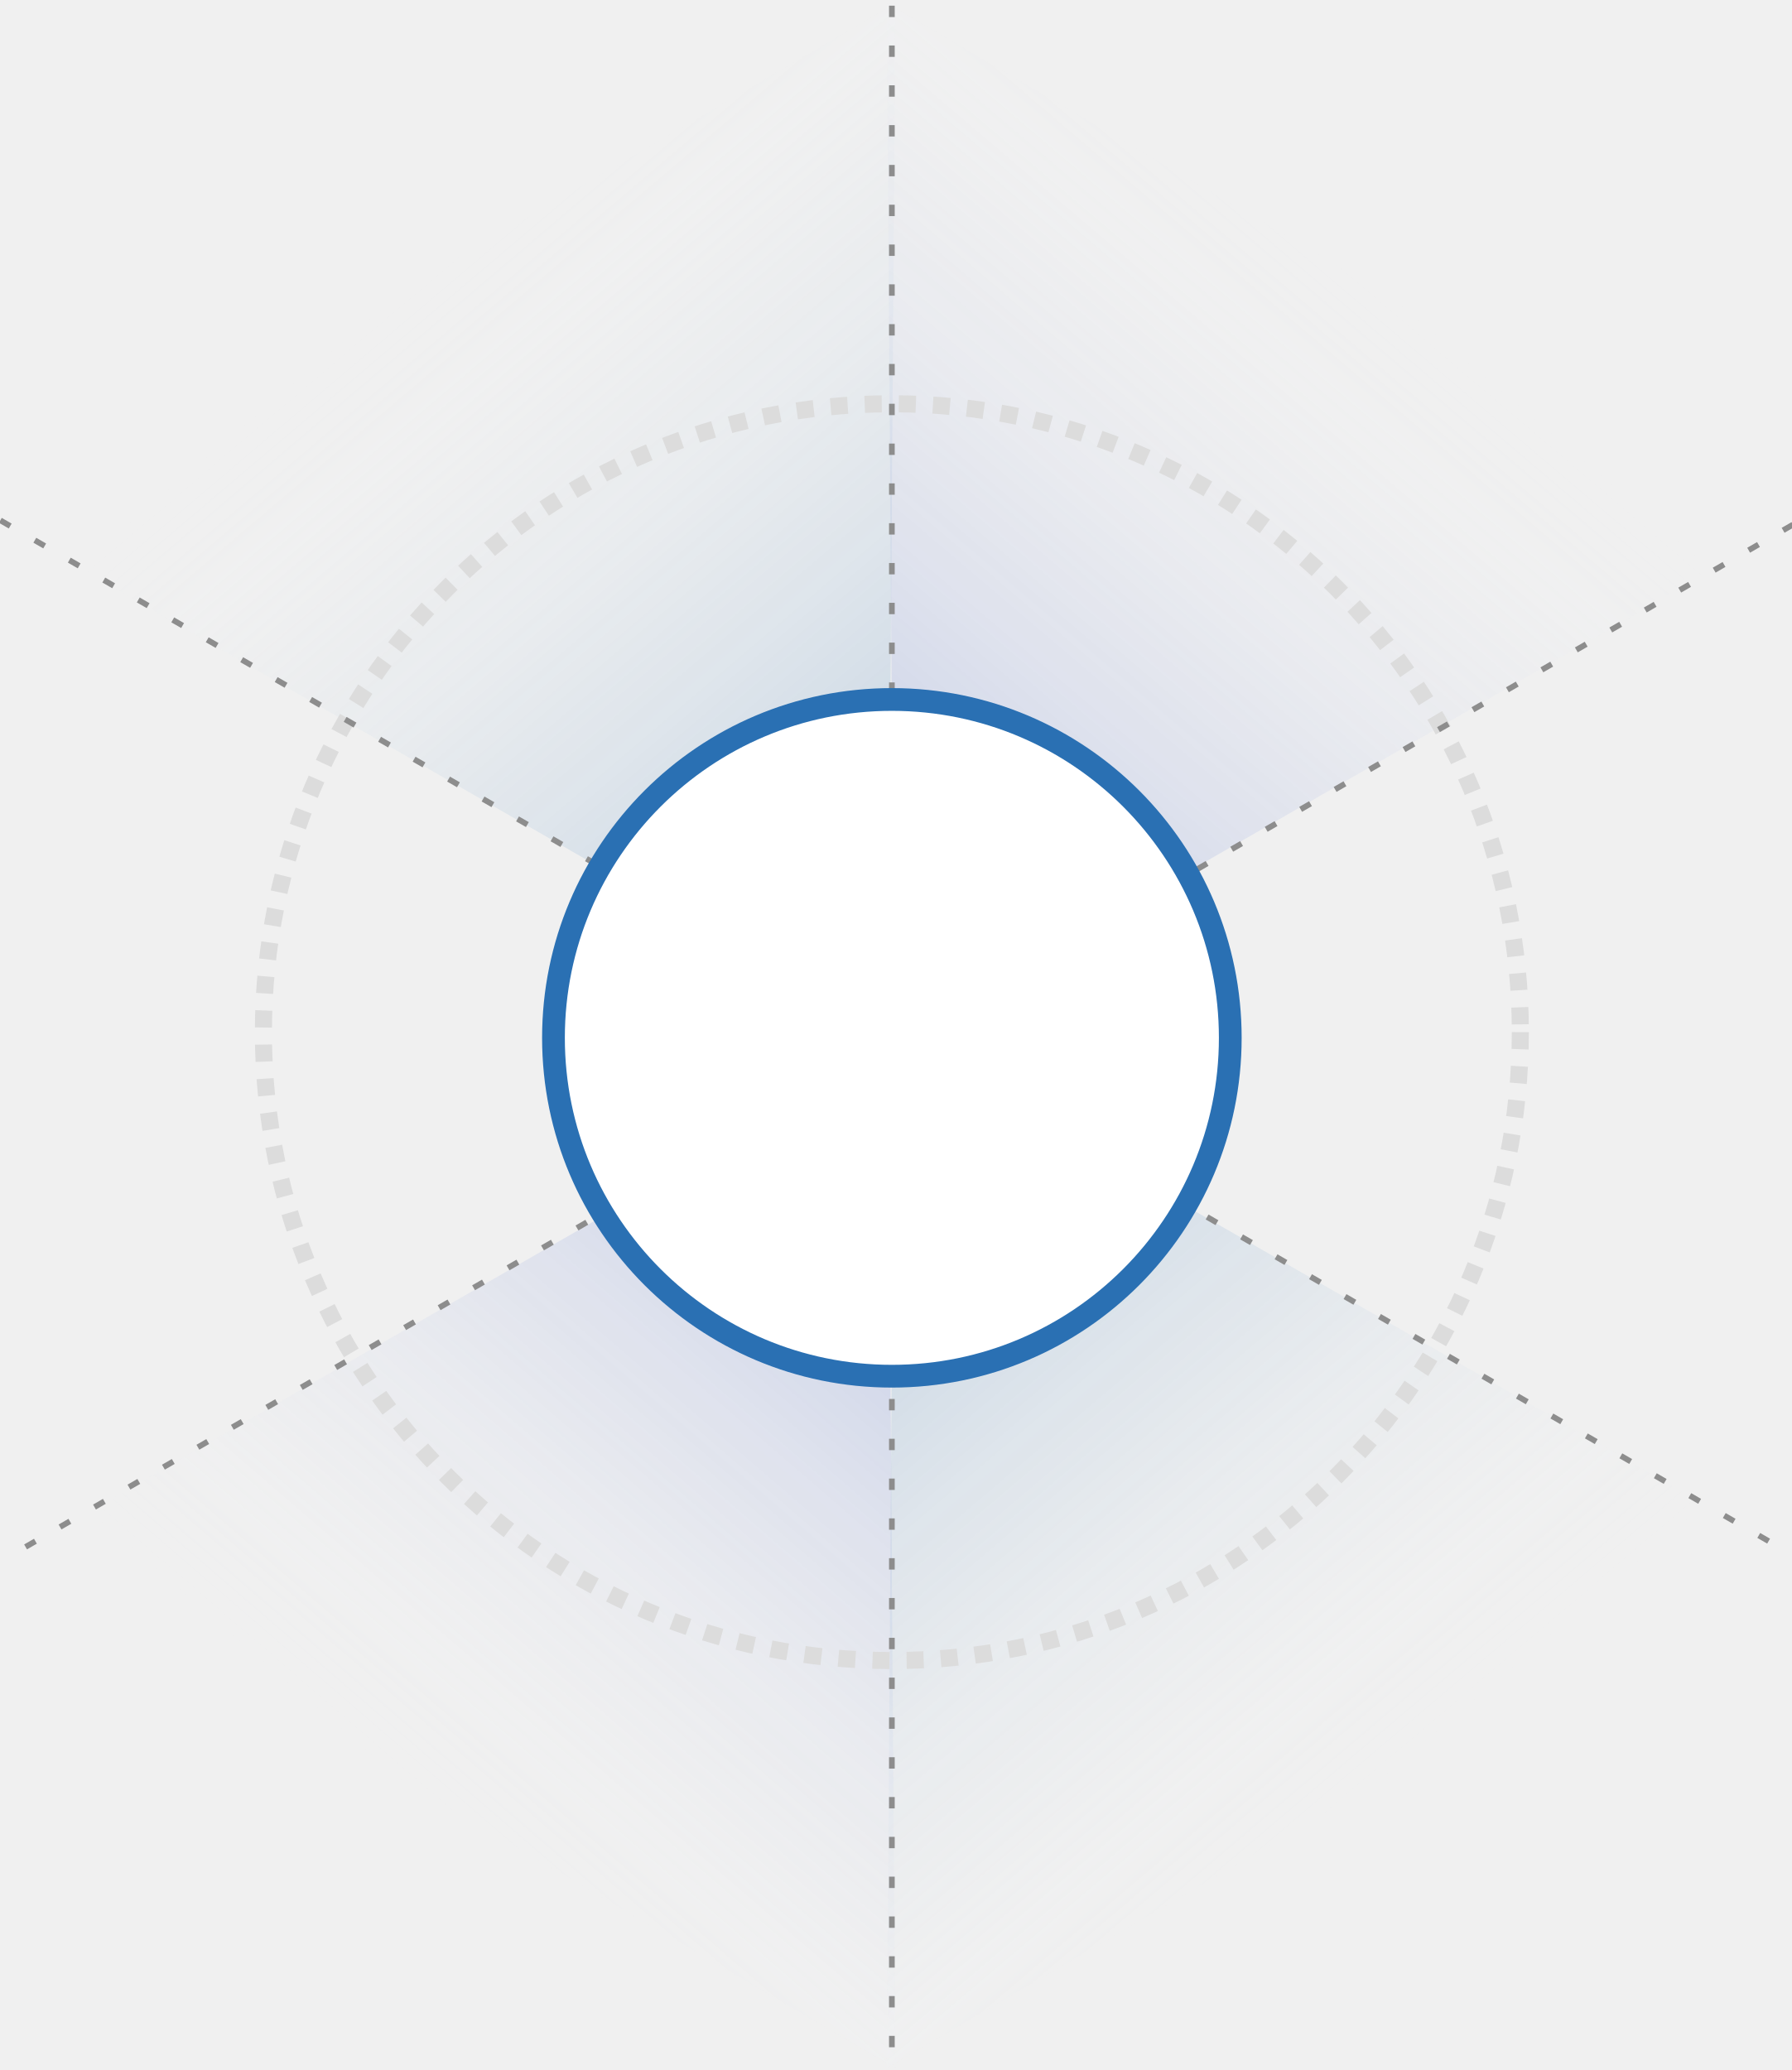
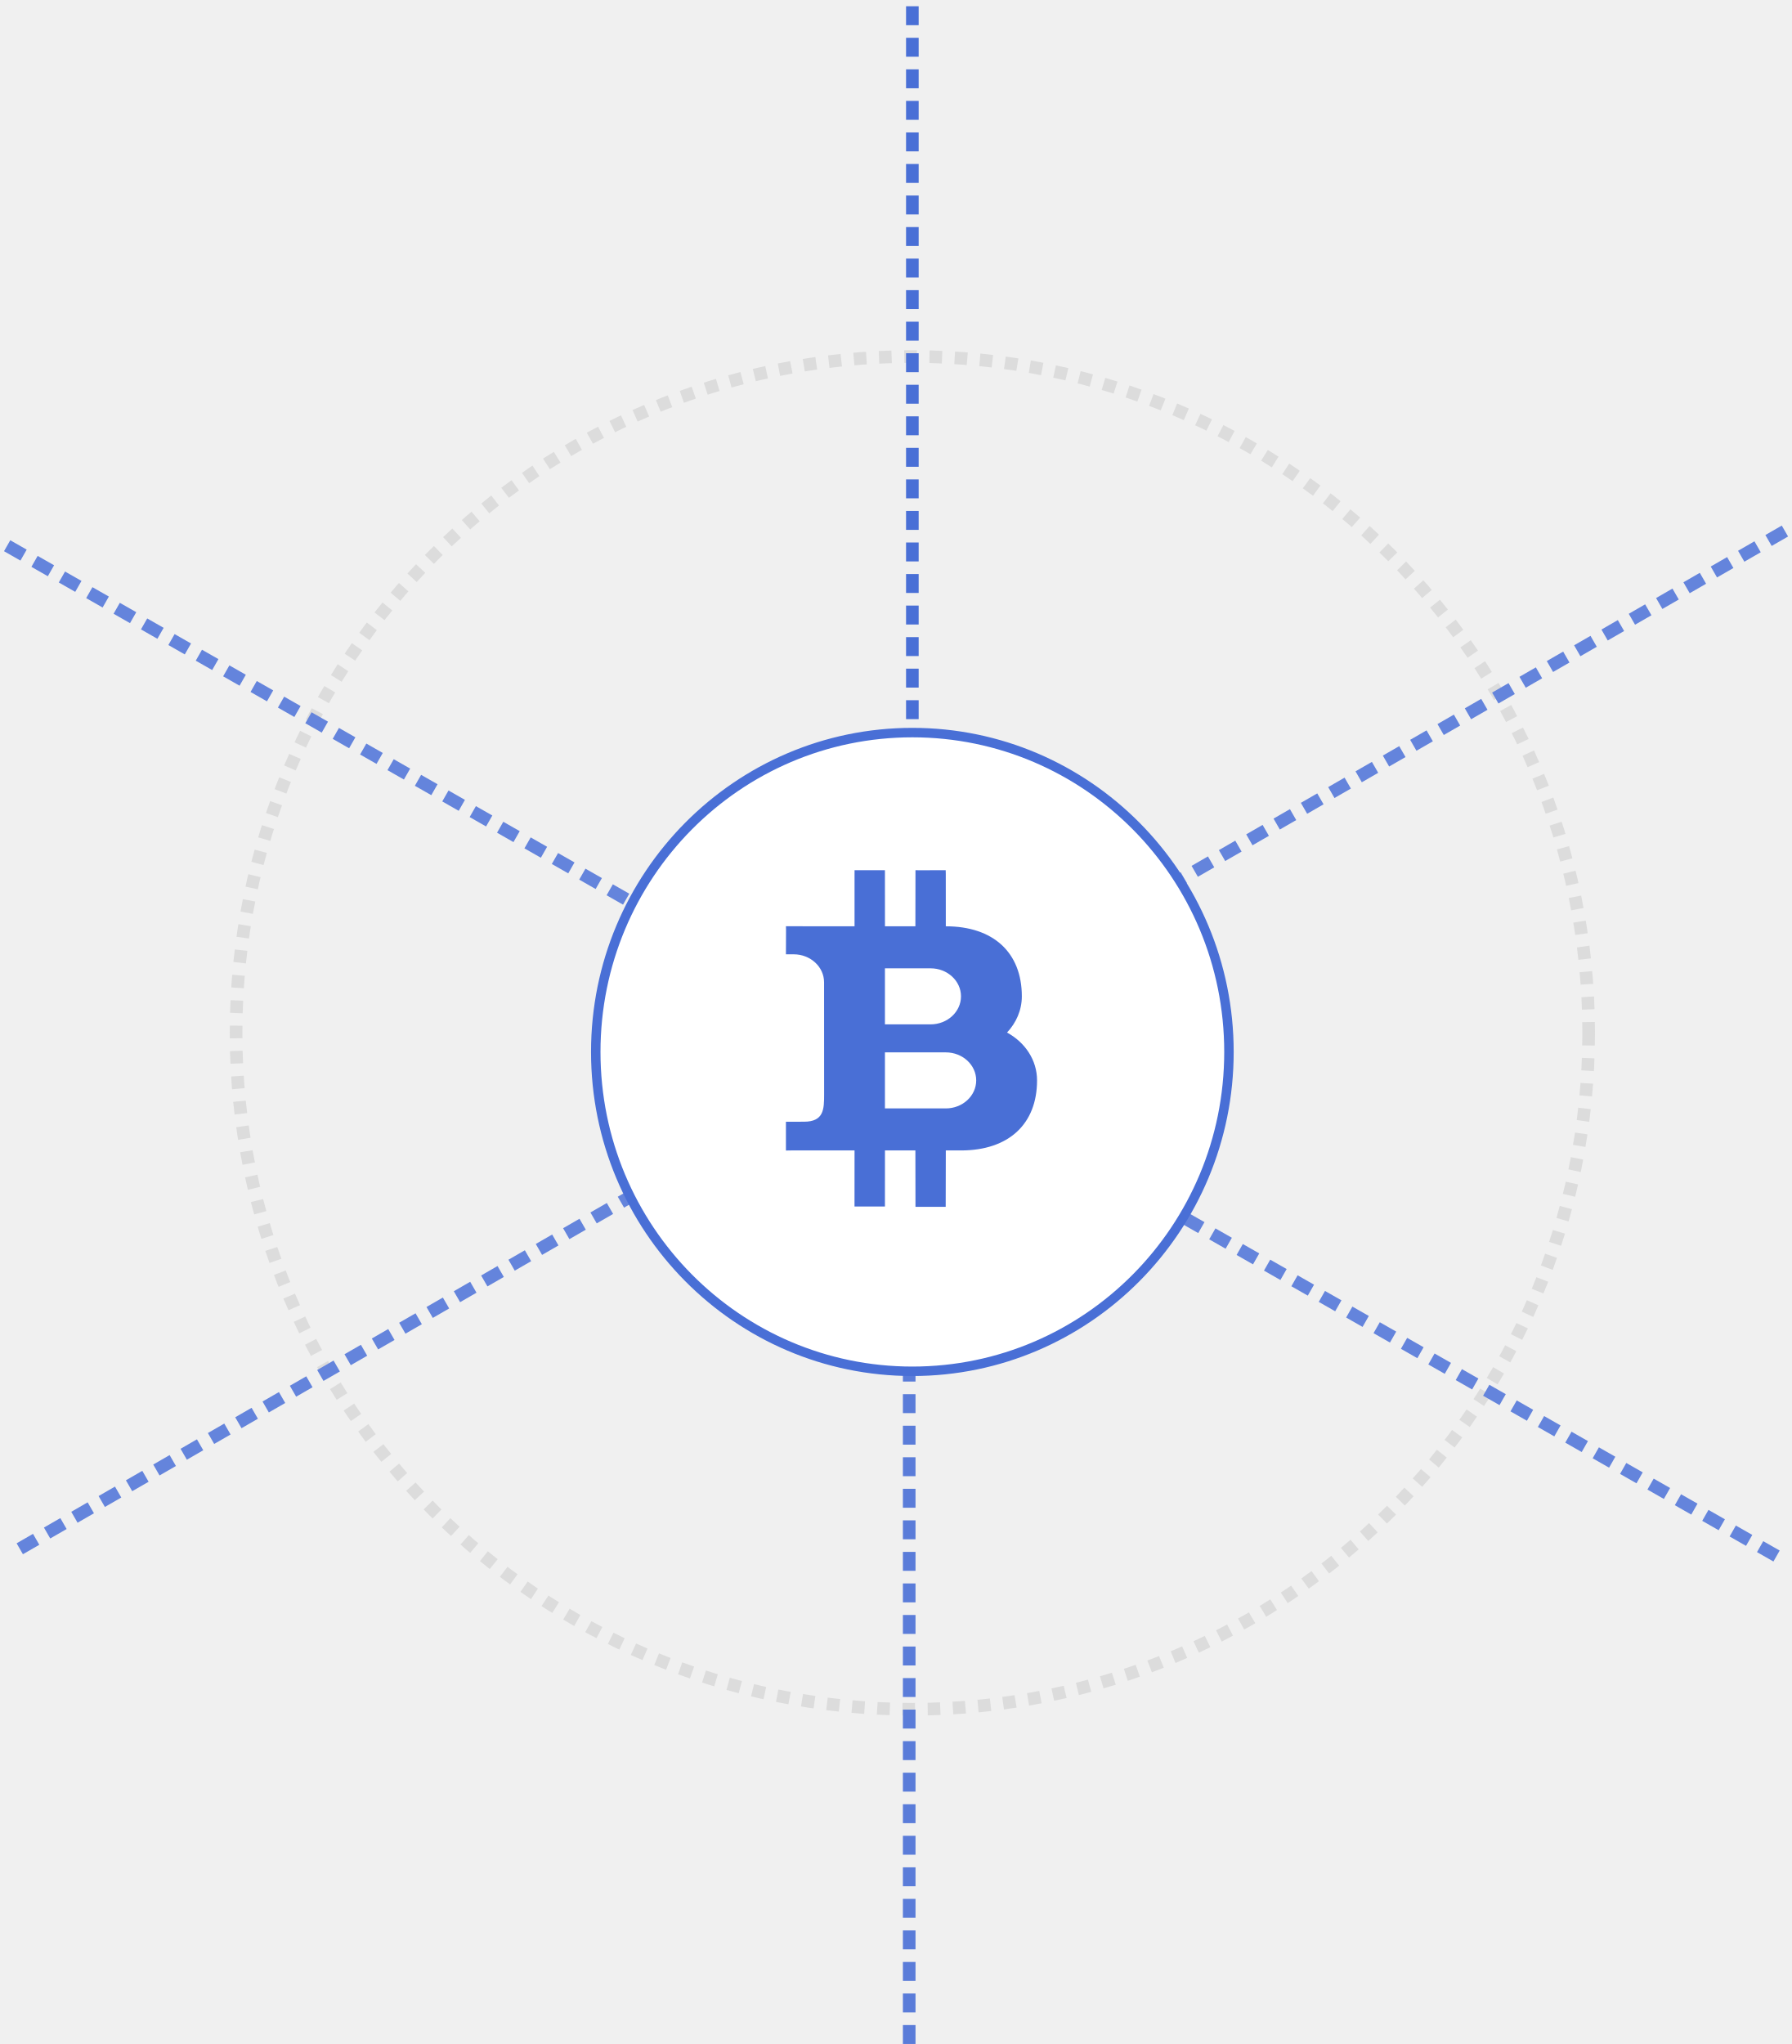
- <svg xmlns="http://www.w3.org/2000/svg" width="315px" height="364px" viewBox="0 0 315 364" version="1.1">
-   <defs>
-     <linearGradient x1="45.839%" y1="26.467%" x2="100%" y2="100%" id="linearGradient-1">
-       <stop stop-color="#FFFFFF" stop-opacity="0" offset="0%" />
-       <stop stop-color="#2A70B3" offset="100%" />
-     </linearGradient>
-     <linearGradient x1="45.839%" y1="26.467%" x2="100%" y2="100%" id="linearGradient-2">
-       <stop stop-color="#FFFFFF" stop-opacity="0" offset="0%" />
-       <stop stop-color="#3358C7" offset="100%" />
-     </linearGradient>
-   </defs>
+ <svg xmlns="http://www.w3.org/2000/svg" width="284px" height="324px" viewBox="0 0 284 324" version="1.1">
+   <defs />
  <g id="FINAL" stroke="none" stroke-width="1" fill="none" fill-rule="evenodd">
-     <g id="tour/features" transform="translate(-560, -430)">
-       <g id="Group-2" transform="translate(560, 430)">
-         <path d="M0.215,92.007 L156.153,181.665 L157.426,0.556 L0.215,92.007 Z" id="Path-15" opacity="0.303" fill="url(#linearGradient-1)" />
-         <path d="M155.92,92.68 L313.006,183 L314.289,0.556 L155.92,92.68 Z" id="Path-16" opacity="0.303" fill="url(#linearGradient-2)" transform="translate(235.1044, 91.778) scale(-1, 1) translate(-235.1044, -91.778) " />
-         <path d="M2.337,275.216 L156.17,363.665 L157.426,185 L2.337,275.216 Z" id="Path-18" opacity="0.303" fill="url(#linearGradient-2)" transform="translate(79.88161, 274.3327) scale(1, -1) translate(-79.88161, -274.3327) " />
-         <path d="M155.92,274.007 L311.857,363.665 L313.131,182.556 L155.92,274.007 Z" id="Path-17" opacity="0.303" fill="url(#linearGradient-1)" transform="translate(234.5252, 273.1107) scale(-1, -1) translate(-234.5252, -273.1107) " />
-         <ellipse id="Oval-1" stroke="#DCDCDC" stroke-width="3" stroke-dasharray="3" cx="156.813" cy="181.5" rx="110.5" ry="110.5" />
-         <path d="M156.813,1.5 L156.813,362.5" id="Line" stroke="#8D8D8D" stroke-linecap="square" stroke-dasharray="1,6" />
-         <path d="M0.495,91.75 L313.131,272.25" id="Line-2" stroke="#8D8D8D" stroke-linecap="square" stroke-dasharray="1,6" />
-         <path d="M314.813,92.5 L2.785,273.008" id="Line" stroke="#8D8D8D" stroke-linecap="square" stroke-dasharray="1,6" />
-         <circle id="Oval-3" stroke="#2A70B3" stroke-width="4" fill="#FFFFFF" cx="156.813" cy="182.5" r="59.5" />
+     <g id="tour/features-copy-2" transform="translate(-614, -296)">
+       <g id="diagram" transform="translate(615, 297)">
+         <ellipse id="Oval-1-Copy-2" stroke="#DCDCDC" stroke-width="2" stroke-dasharray="2" cx="143.635" cy="162.724" rx="107.213" ry="107.213" />
+         <path d="M143.135,324.987 L143.135,216.873" id="Line-3-Copy-5" stroke="#5A7CD9" stroke-width="2" stroke-linecap="square" stroke-dasharray="1,4" transform="translate(143.6353, 270.4913) scale(1, -1) translate(-143.6353, -270.4913) " />
+         <path d="M3,244 L284,82" id="Line-3-Copy-7" stroke="#6484DC" stroke-width="2" stroke-linecap="square" stroke-dasharray="1,4" />
+         <path d="M1,246.023 L283,85.023" id="Line-3-Copy-8" stroke="#6484DC" stroke-width="2" stroke-linecap="square" stroke-dasharray="1,4" transform="translate(141.771, 166.0115) scale(1, -1) translate(-141.771, -166.0115) " />
+         <ellipse id="Oval-7" stroke="#496FD6" stroke-width="1.5" fill="#FFFFFF" cx="143.635" cy="165.746" rx="50.19" ry="50.621" />
+         <path d="M143.635,115.008 L143.635,0.993" id="Line-3-Copy-4" stroke="#496FD6" stroke-width="2" stroke-linecap="square" stroke-dasharray="1,4" transform="translate(144.1353, 58) scale(1, -1) translate(-144.1353, -58) " />
+         <path d="M158.643,162.673 C160.09,161.128 160.99,159.137 160.99,156.933 C160.99,149.993 156.469,145.829 148.933,145.829 L148.938,145.829 L148.933,137.501 C148.933,137.194 148.92,137.3 148.92,136.936 L144.713,136.946 C144.388,136.946 144.129,136.936 144.129,136.936 L144.115,145.829 L139.292,145.829 L139.287,137.501 C139.287,137.194 139.286,137.265 139.286,136.936 L134.469,136.936 C134.469,137.431 134.482,137.183 134.469,137.479 L134.469,145.829 L123.592,145.822 C123.592,145.822 123.611,146.078 123.609,146.383 L123.592,150.27 L124.816,150.27 C127.48,150.27 129.639,152.258 129.639,154.711 L129.646,172.477 C129.646,174.799 129.619,176.805 126.453,176.805 C126.197,176.805 124.415,176.815 123.592,176.815 L123.592,180.629 C123.587,180.853 123.592,181.374 123.592,181.374 C123.592,181.374 124.2,181.36 124.385,181.36 L134.469,181.36 L134.464,190.243 L139.287,190.243 L139.287,189.688 L139.292,181.36 L144.115,181.36 L144.129,190.3 L148.301,190.3 L148.92,190.3 L148.938,181.36 L151.345,181.36 C158.88,181.36 163.402,177.196 163.402,170.256 C163.402,167.006 161.477,164.211 158.643,162.673 L158.643,162.673 Z M139.287,152.491 L146.522,152.491 C149.185,152.491 151.345,154.479 151.345,156.932 C151.345,159.385 149.185,161.374 146.522,161.374 L139.287,161.374 L139.287,152.491 L139.287,152.491 Z M148.933,174.698 L139.287,174.698 L139.287,165.815 L148.933,165.815 C151.597,165.815 153.756,167.804 153.756,170.256 C153.756,172.709 151.597,174.698 148.933,174.698 L148.933,174.698 Z" id="Imported-Layers-3" fill="#496FD6" />
      </g>
    </g>
  </g>
</svg>
